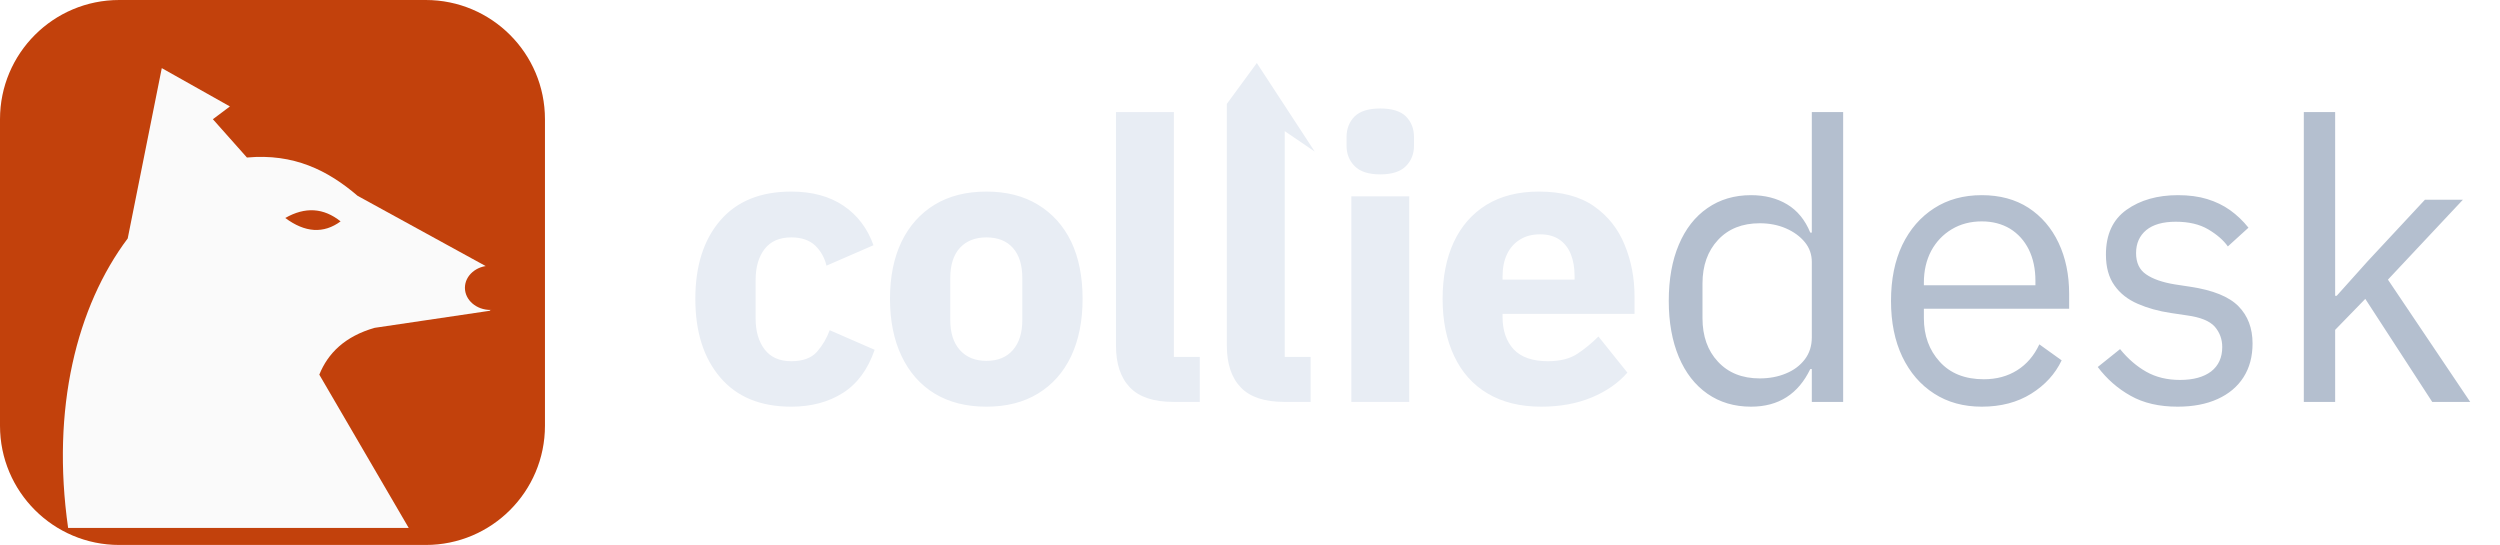
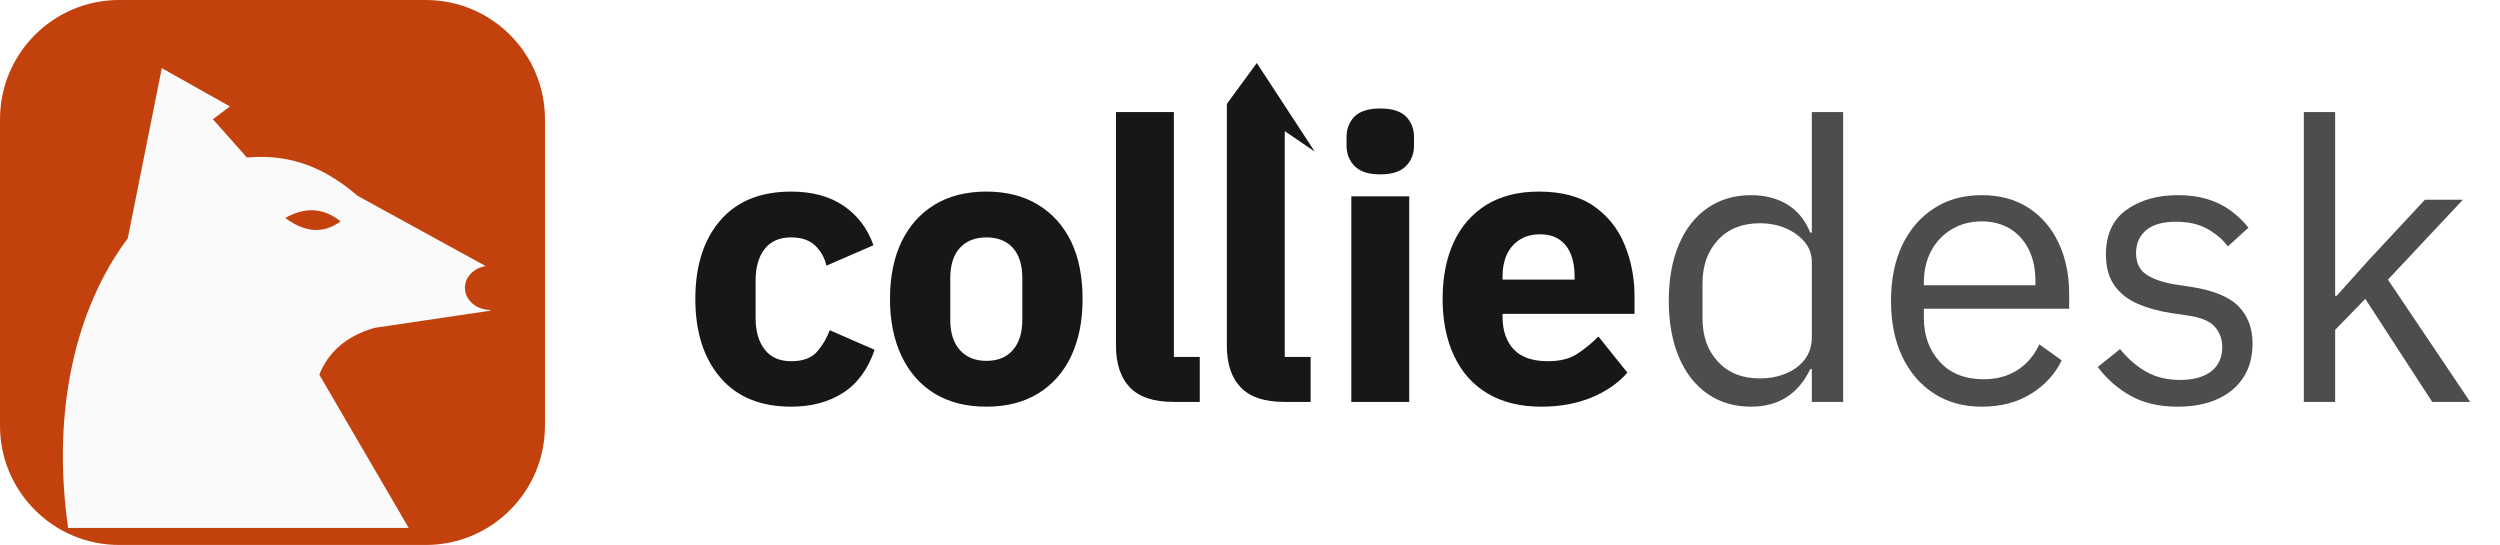
<svg xmlns="http://www.w3.org/2000/svg" viewBox="0 0 146.8 32" role="img" aria-label="Colliedesk">
  <rect width="32" height="32" rx="7" fill="#c2410c" />
  <g transform="scale(0.5)">
    <path d="M8 62C6 48 9 36 15 28L19 8L27 12.5L25 14L29 18.5C34.5 18 38.5 20 42 23L57.5 31.5Q60.5 34 57.5 36.5L44 38.5C40.5 39.5 38.5 41.5 37.5 44L48 62Z" fill="#fafafa" />
    <path d="M33.5 25.6Q37 23.6 40 26Q37 28.2 33.5 25.6Z" fill="#c2410c" />
    <ellipse cx="57.6" cy="33.8" rx="3" ry="2.6" fill="#c2410c" />
  </g>
-   <path d="M46.46 23.88L46.46 23.88Q43.75 23.88 42.29 22.16Q40.83 20.45 40.83 17.55L40.83 17.55Q40.83 14.65 42.29 12.95Q43.75 11.25 46.46 11.25L46.46 11.25Q48.30 11.25 49.53 12.08Q50.76 12.91 51.29 14.40L51.29 14.40L48.53 15.60Q48.37 14.91 47.87 14.42Q47.36 13.94 46.46 13.94L46.46 13.94Q45.43 13.94 44.90 14.62Q44.37 15.30 44.37 16.45L44.37 16.45L44.37 18.70Q44.37 19.83 44.90 20.52Q45.43 21.21 46.46 21.21L46.46 21.21Q47.48 21.21 47.97 20.66Q48.46 20.10 48.72 19.39L48.72 19.39L51.36 20.54Q50.76 22.27 49.50 23.07Q48.23 23.88 46.46 23.88ZM57.92 23.88L57.92 23.88Q56.15 23.88 54.88 23.11Q53.62 22.34 52.94 20.91Q52.26 19.48 52.26 17.55L52.26 17.55Q52.26 15.60 52.94 14.19Q53.62 12.79 54.88 12.02Q56.15 11.25 57.92 11.25L57.92 11.25Q59.69 11.25 60.95 12.02Q62.22 12.79 62.90 14.19Q63.57 15.60 63.57 17.55L63.57 17.55Q63.57 19.48 62.90 20.91Q62.22 22.34 60.95 23.11Q59.69 23.88 57.92 23.88ZM57.92 21.19L57.92 21.19Q58.93 21.19 59.48 20.55Q60.03 19.92 60.03 18.79L60.03 18.79L60.03 16.33Q60.03 15.18 59.48 14.56Q58.93 13.94 57.92 13.94L57.92 13.94Q56.93 13.94 56.36 14.56Q55.80 15.18 55.80 16.33L55.80 16.33L55.80 18.79Q55.80 19.92 56.36 20.55Q56.93 21.19 57.92 21.19ZM70.45 20.96L70.45 23.60L68.91 23.60Q67.16 23.60 66.35 22.75Q65.53 21.90 65.53 20.29L65.53 20.29L65.53 6.58L68.93 6.58L68.93 20.96L70.45 20.96ZM76.96 20.96L76.96 23.60L75.42 23.60Q73.67 23.60 72.86 22.75Q72.04 21.90 72.04 20.29L72.04 6.10L73.80 3.70L77.20 8.90L75.44 7.70L75.44 20.96L76.96 20.96ZM81.05 10.24L81.05 10.24Q80.02 10.24 79.54 9.75Q79.07 9.27 79.07 8.56L79.07 8.56L79.07 8.05Q79.07 7.32 79.54 6.84Q80.02 6.37 81.05 6.37L81.05 6.37Q82.08 6.37 82.56 6.84Q83.03 7.32 83.03 8.05L83.03 8.05L83.03 8.56Q83.03 9.27 82.56 9.75Q82.08 10.24 81.05 10.24ZM82.75 23.60L79.35 23.60L79.35 11.53L82.75 11.53L82.75 23.60ZM90.50 23.88L90.50 23.88Q88.66 23.88 87.36 23.11Q86.06 22.34 85.39 20.91Q84.71 19.48 84.71 17.55L84.71 17.55Q84.71 15.64 85.36 14.23Q86.02 12.81 87.28 12.03Q88.55 11.25 90.36 11.25L90.36 11.25Q92.37 11.25 93.60 12.11Q94.83 12.97 95.40 14.38Q95.98 15.78 95.98 17.41L95.98 17.41L95.98 18.43L88.23 18.43L88.23 18.61Q88.23 19.80 88.88 20.51Q89.54 21.21 90.89 21.21L90.89 21.21Q91.97 21.21 92.63 20.77Q93.29 20.33 93.86 19.76L93.86 19.76L95.56 21.88Q94.76 22.80 93.46 23.34Q92.16 23.88 90.50 23.88ZM90.43 13.76L90.43 13.76Q89.74 13.76 89.25 14.07Q88.75 14.38 88.49 14.93Q88.23 15.48 88.23 16.24L88.23 16.24L88.23 16.42L92.46 16.42L92.46 16.22Q92.46 15.48 92.24 14.93Q92.02 14.38 91.57 14.07Q91.12 13.76 90.43 13.76Z" fill="#e8edf4" />
-   <path d="M108.23 23.60L106.39 23.60L106.39 21.67L106.30 21.67Q105.77 22.77 104.91 23.32Q104.04 23.88 102.82 23.88L102.82 23.88Q101.35 23.88 100.26 23.12Q99.17 22.36 98.58 20.96Q97.99 19.55 97.99 17.67L97.99 17.67Q97.99 15.76 98.58 14.37Q99.17 12.97 100.26 12.22Q101.35 11.46 102.82 11.46L102.82 11.46Q104.04 11.46 104.94 12.00Q105.84 12.54 106.30 13.66L106.30 13.66L106.39 13.66L106.39 6.58L108.23 6.58L108.23 23.60ZM103.33 22.22L103.33 22.22Q104.18 22.22 104.87 21.93Q105.56 21.65 105.98 21.10Q106.39 20.56 106.39 19.80L106.39 19.80L106.39 15.39Q106.39 14.72 105.98 14.22Q105.56 13.71 104.87 13.41Q104.18 13.11 103.33 13.11L103.33 13.11Q101.79 13.11 100.88 14.09Q99.97 15.07 99.97 16.65L99.97 16.65L99.97 18.68Q99.97 20.27 100.88 21.24Q101.79 22.22 103.33 22.22ZM116.37 23.88L116.37 23.88Q114.76 23.88 113.57 23.11Q112.37 22.34 111.70 20.94Q111.04 19.55 111.04 17.67L111.04 17.67Q111.04 15.78 111.70 14.39Q112.37 13.00 113.57 12.23Q114.76 11.46 116.37 11.46L116.37 11.46Q117.96 11.46 119.11 12.20Q120.26 12.95 120.88 14.26Q121.50 15.57 121.50 17.25L121.50 17.25L121.50 18.13L112.97 18.13L112.97 18.68Q112.97 20.22 113.90 21.24Q114.83 22.27 116.49 22.27L116.49 22.27Q117.61 22.27 118.45 21.74Q119.29 21.21 119.75 20.22L119.75 20.22L121.06 21.16Q120.49 22.36 119.27 23.12Q118.05 23.88 116.37 23.88ZM116.37 13.00L116.37 13.00Q115.38 13.00 114.61 13.46Q113.84 13.92 113.40 14.73Q112.97 15.55 112.97 16.59L112.97 16.59L112.97 16.75L119.52 16.75L119.52 16.49Q119.52 15.44 119.13 14.65Q118.74 13.87 118.03 13.43Q117.31 13.00 116.37 13.00ZM127.87 23.88L127.87 23.88Q126.24 23.88 125.11 23.24Q123.98 22.61 123.18 21.55L123.18 21.55L124.49 20.50Q125.18 21.35 126.03 21.83Q126.88 22.31 128.01 22.31L128.01 22.31Q129.18 22.31 129.84 21.81Q130.49 21.30 130.49 20.38L130.49 20.38Q130.49 19.69 130.05 19.18Q129.60 18.68 128.42 18.52L128.42 18.52L127.48 18.38Q126.40 18.22 125.53 17.84Q124.65 17.46 124.16 16.76Q123.66 16.06 123.66 14.95L123.66 14.95Q123.66 13.18 124.87 12.32Q126.08 11.46 127.89 11.46L127.89 11.46Q128.86 11.46 129.61 11.69Q130.36 11.92 130.95 12.34Q131.55 12.77 132.03 13.37L132.03 13.37L130.82 14.47Q130.43 13.92 129.67 13.47Q128.91 13.02 127.76 13.02L127.76 13.02Q126.63 13.02 126.03 13.51Q125.43 14.01 125.43 14.86L125.43 14.86Q125.43 15.71 126.02 16.11Q126.61 16.52 127.71 16.70L127.71 16.70L128.63 16.84Q130.61 17.14 131.44 17.98Q132.27 18.82 132.27 20.17L132.27 20.17Q132.27 21.32 131.74 22.15Q131.21 22.98 130.22 23.43Q129.23 23.88 127.87 23.88ZM137.12 23.60L135.28 23.60L135.28 6.58L137.12 6.58L137.12 17.37L137.21 17.37L139.03 15.34L142.39 11.73L144.62 11.73L140.22 16.42L145.05 23.60L142.82 23.60L138.89 17.55L137.12 19.37L137.12 23.60Z" fill="#b4bfcf" />
+   <path d="M46.46 23.88L46.46 23.88Q43.75 23.88 42.29 22.16Q40.83 20.45 40.83 17.55L40.83 17.55Q40.83 14.65 42.29 12.95Q43.75 11.25 46.46 11.25L46.46 11.25Q48.30 11.25 49.53 12.08Q50.76 12.91 51.29 14.40L51.29 14.40L48.53 15.60Q48.37 14.91 47.87 14.42Q47.36 13.94 46.46 13.94L46.46 13.94Q45.43 13.94 44.90 14.62Q44.37 15.30 44.37 16.45L44.37 16.45L44.37 18.70Q44.37 19.83 44.90 20.52Q45.43 21.21 46.46 21.21L46.46 21.21Q47.48 21.21 47.97 20.66Q48.46 20.10 48.72 19.39L48.72 19.39L51.36 20.54Q50.76 22.27 49.50 23.07Q48.23 23.88 46.46 23.88ZM57.92 23.88L57.92 23.88Q56.15 23.88 54.88 23.11Q53.62 22.34 52.94 20.91Q52.26 19.48 52.26 17.55L52.26 17.55Q52.26 15.60 52.94 14.19Q53.62 12.79 54.88 12.02Q56.15 11.25 57.92 11.25L57.92 11.25Q59.69 11.25 60.95 12.02Q62.22 12.79 62.90 14.19Q63.57 15.60 63.57 17.55L63.57 17.55Q63.57 19.48 62.90 20.91Q62.22 22.34 60.95 23.11Q59.69 23.88 57.92 23.88ZM57.92 21.19L57.92 21.19Q58.93 21.19 59.48 20.55Q60.03 19.92 60.03 18.79L60.03 18.79L60.03 16.33Q60.03 15.18 59.48 14.56Q58.93 13.94 57.92 13.94L57.92 13.94Q56.93 13.94 56.36 14.56Q55.80 15.18 55.80 16.33L55.80 16.33L55.80 18.79Q55.80 19.92 56.36 20.55Q56.93 21.19 57.92 21.19ZM70.45 20.96L70.45 23.60L68.91 23.60Q67.16 23.60 66.35 22.75Q65.53 21.90 65.53 20.29L65.53 20.29L65.53 6.58L68.93 6.58L68.93 20.96L70.45 20.96ZM76.96 20.96L76.96 23.60L75.42 23.60Q73.67 23.60 72.86 22.75Q72.04 21.90 72.04 20.29L72.04 6.10L73.80 3.70L77.20 8.90L75.44 7.70L75.44 20.96L76.96 20.96ZM81.05 10.24L81.05 10.24Q80.02 10.24 79.54 9.75Q79.07 9.27 79.07 8.56L79.07 8.56L79.07 8.05Q79.07 7.32 79.54 6.84Q80.02 6.37 81.05 6.37L81.05 6.37Q82.08 6.37 82.56 6.84Q83.03 7.32 83.03 8.05L83.03 8.05L83.03 8.56Q83.03 9.27 82.56 9.75Q82.08 10.24 81.05 10.24ZM82.75 23.60L79.35 23.60L79.35 11.53L82.75 11.53L82.75 23.60ZM90.50 23.88L90.50 23.88Q88.66 23.88 87.36 23.11Q86.06 22.34 85.39 20.91Q84.71 19.48 84.71 17.55L84.71 17.55Q84.71 15.64 85.36 14.23Q86.02 12.81 87.28 12.03Q88.55 11.25 90.36 11.25L90.36 11.25Q92.37 11.25 93.60 12.11Q94.83 12.97 95.40 14.38Q95.98 15.78 95.98 17.41L95.98 17.41L95.98 18.43L88.23 18.43L88.23 18.61Q88.23 19.80 88.88 20.51Q89.54 21.21 90.89 21.21L90.89 21.21Q91.97 21.21 92.63 20.77Q93.29 20.33 93.86 19.76L93.86 19.76L95.56 21.88Q94.76 22.80 93.46 23.34Q92.16 23.88 90.50 23.88ZM90.43 13.76L90.43 13.76Q89.74 13.76 89.25 14.07Q88.75 14.38 88.49 14.93Q88.23 15.48 88.23 16.24L88.23 16.24L88.23 16.42L92.46 16.42L92.46 16.22Q92.46 15.48 92.24 14.93Q92.02 14.38 91.57 14.07Q91.12 13.76 90.43 13.76Z" fill="#171717" />
+   <path d="M108.23 23.60L106.39 23.60L106.39 21.67L106.30 21.67Q105.77 22.77 104.91 23.32Q104.04 23.88 102.82 23.88L102.82 23.88Q101.35 23.88 100.26 23.12Q99.17 22.36 98.58 20.96Q97.99 19.55 97.99 17.67L97.99 17.67Q97.99 15.76 98.58 14.37Q99.17 12.97 100.26 12.22Q101.35 11.46 102.82 11.46L102.82 11.46Q104.04 11.46 104.94 12.00Q105.84 12.54 106.30 13.66L106.30 13.66L106.39 13.66L106.39 6.58L108.23 6.58L108.23 23.60ZM103.33 22.22L103.33 22.22Q104.18 22.22 104.87 21.93Q105.56 21.65 105.98 21.10Q106.39 20.56 106.39 19.80L106.39 19.80L106.39 15.39Q106.39 14.72 105.98 14.22Q105.56 13.71 104.87 13.41Q104.18 13.11 103.33 13.11L103.33 13.11Q101.79 13.11 100.88 14.09Q99.97 15.07 99.97 16.65L99.97 16.65L99.97 18.68Q99.97 20.27 100.88 21.24Q101.79 22.22 103.33 22.22ZM116.37 23.88L116.37 23.88Q114.76 23.88 113.57 23.11Q112.37 22.34 111.70 20.94Q111.04 19.55 111.04 17.67L111.04 17.67Q111.04 15.78 111.70 14.39Q112.37 13.00 113.57 12.23Q114.76 11.46 116.37 11.46L116.37 11.46Q117.96 11.46 119.11 12.20Q120.26 12.95 120.88 14.26Q121.50 15.57 121.50 17.25L121.50 17.25L121.50 18.13L112.97 18.13L112.97 18.68Q112.97 20.22 113.90 21.24Q114.83 22.27 116.49 22.27L116.49 22.27Q117.61 22.27 118.45 21.74Q119.29 21.21 119.75 20.22L119.75 20.22L121.06 21.16Q120.49 22.36 119.27 23.12Q118.05 23.88 116.37 23.88ZM116.37 13.00L116.37 13.00Q115.38 13.00 114.61 13.46Q113.84 13.92 113.40 14.73Q112.97 15.55 112.97 16.59L112.97 16.59L112.97 16.75L119.52 16.75L119.52 16.49Q119.52 15.44 119.13 14.65Q118.74 13.87 118.03 13.43Q117.31 13.00 116.37 13.00ZM127.87 23.88L127.87 23.88Q126.24 23.88 125.11 23.24Q123.98 22.61 123.18 21.55L123.18 21.55L124.49 20.50Q125.18 21.35 126.03 21.83Q126.88 22.31 128.01 22.31L128.01 22.31Q129.18 22.31 129.84 21.81Q130.49 21.30 130.49 20.38L130.49 20.38Q130.49 19.69 130.05 19.18Q129.60 18.68 128.42 18.52L128.42 18.52L127.48 18.38Q126.40 18.22 125.53 17.84Q124.65 17.46 124.16 16.76Q123.66 16.06 123.66 14.95L123.66 14.95Q123.66 13.18 124.87 12.32Q126.08 11.46 127.89 11.46L127.89 11.46Q128.86 11.46 129.61 11.69Q130.36 11.92 130.95 12.34Q131.55 12.77 132.03 13.37L132.03 13.37L130.82 14.47Q130.43 13.92 129.67 13.47Q128.91 13.02 127.76 13.02L127.76 13.02Q126.63 13.02 126.03 13.51Q125.43 14.01 125.43 14.86L125.43 14.86Q125.43 15.71 126.02 16.11Q126.61 16.52 127.71 16.70L127.71 16.70L128.63 16.84Q130.61 17.14 131.44 17.98Q132.27 18.82 132.27 20.17L132.27 20.17Q132.27 21.32 131.74 22.15Q131.21 22.98 130.22 23.43Q129.23 23.88 127.87 23.88ZM137.12 23.60L135.28 23.60L135.28 6.58L137.12 6.58L137.12 17.37L137.21 17.37L139.03 15.34L142.39 11.73L144.62 11.73L140.22 16.42L145.05 23.60L142.82 23.60L138.89 17.55L137.12 19.37L137.12 23.60Z" fill="#4d4d4d" />
</svg>
